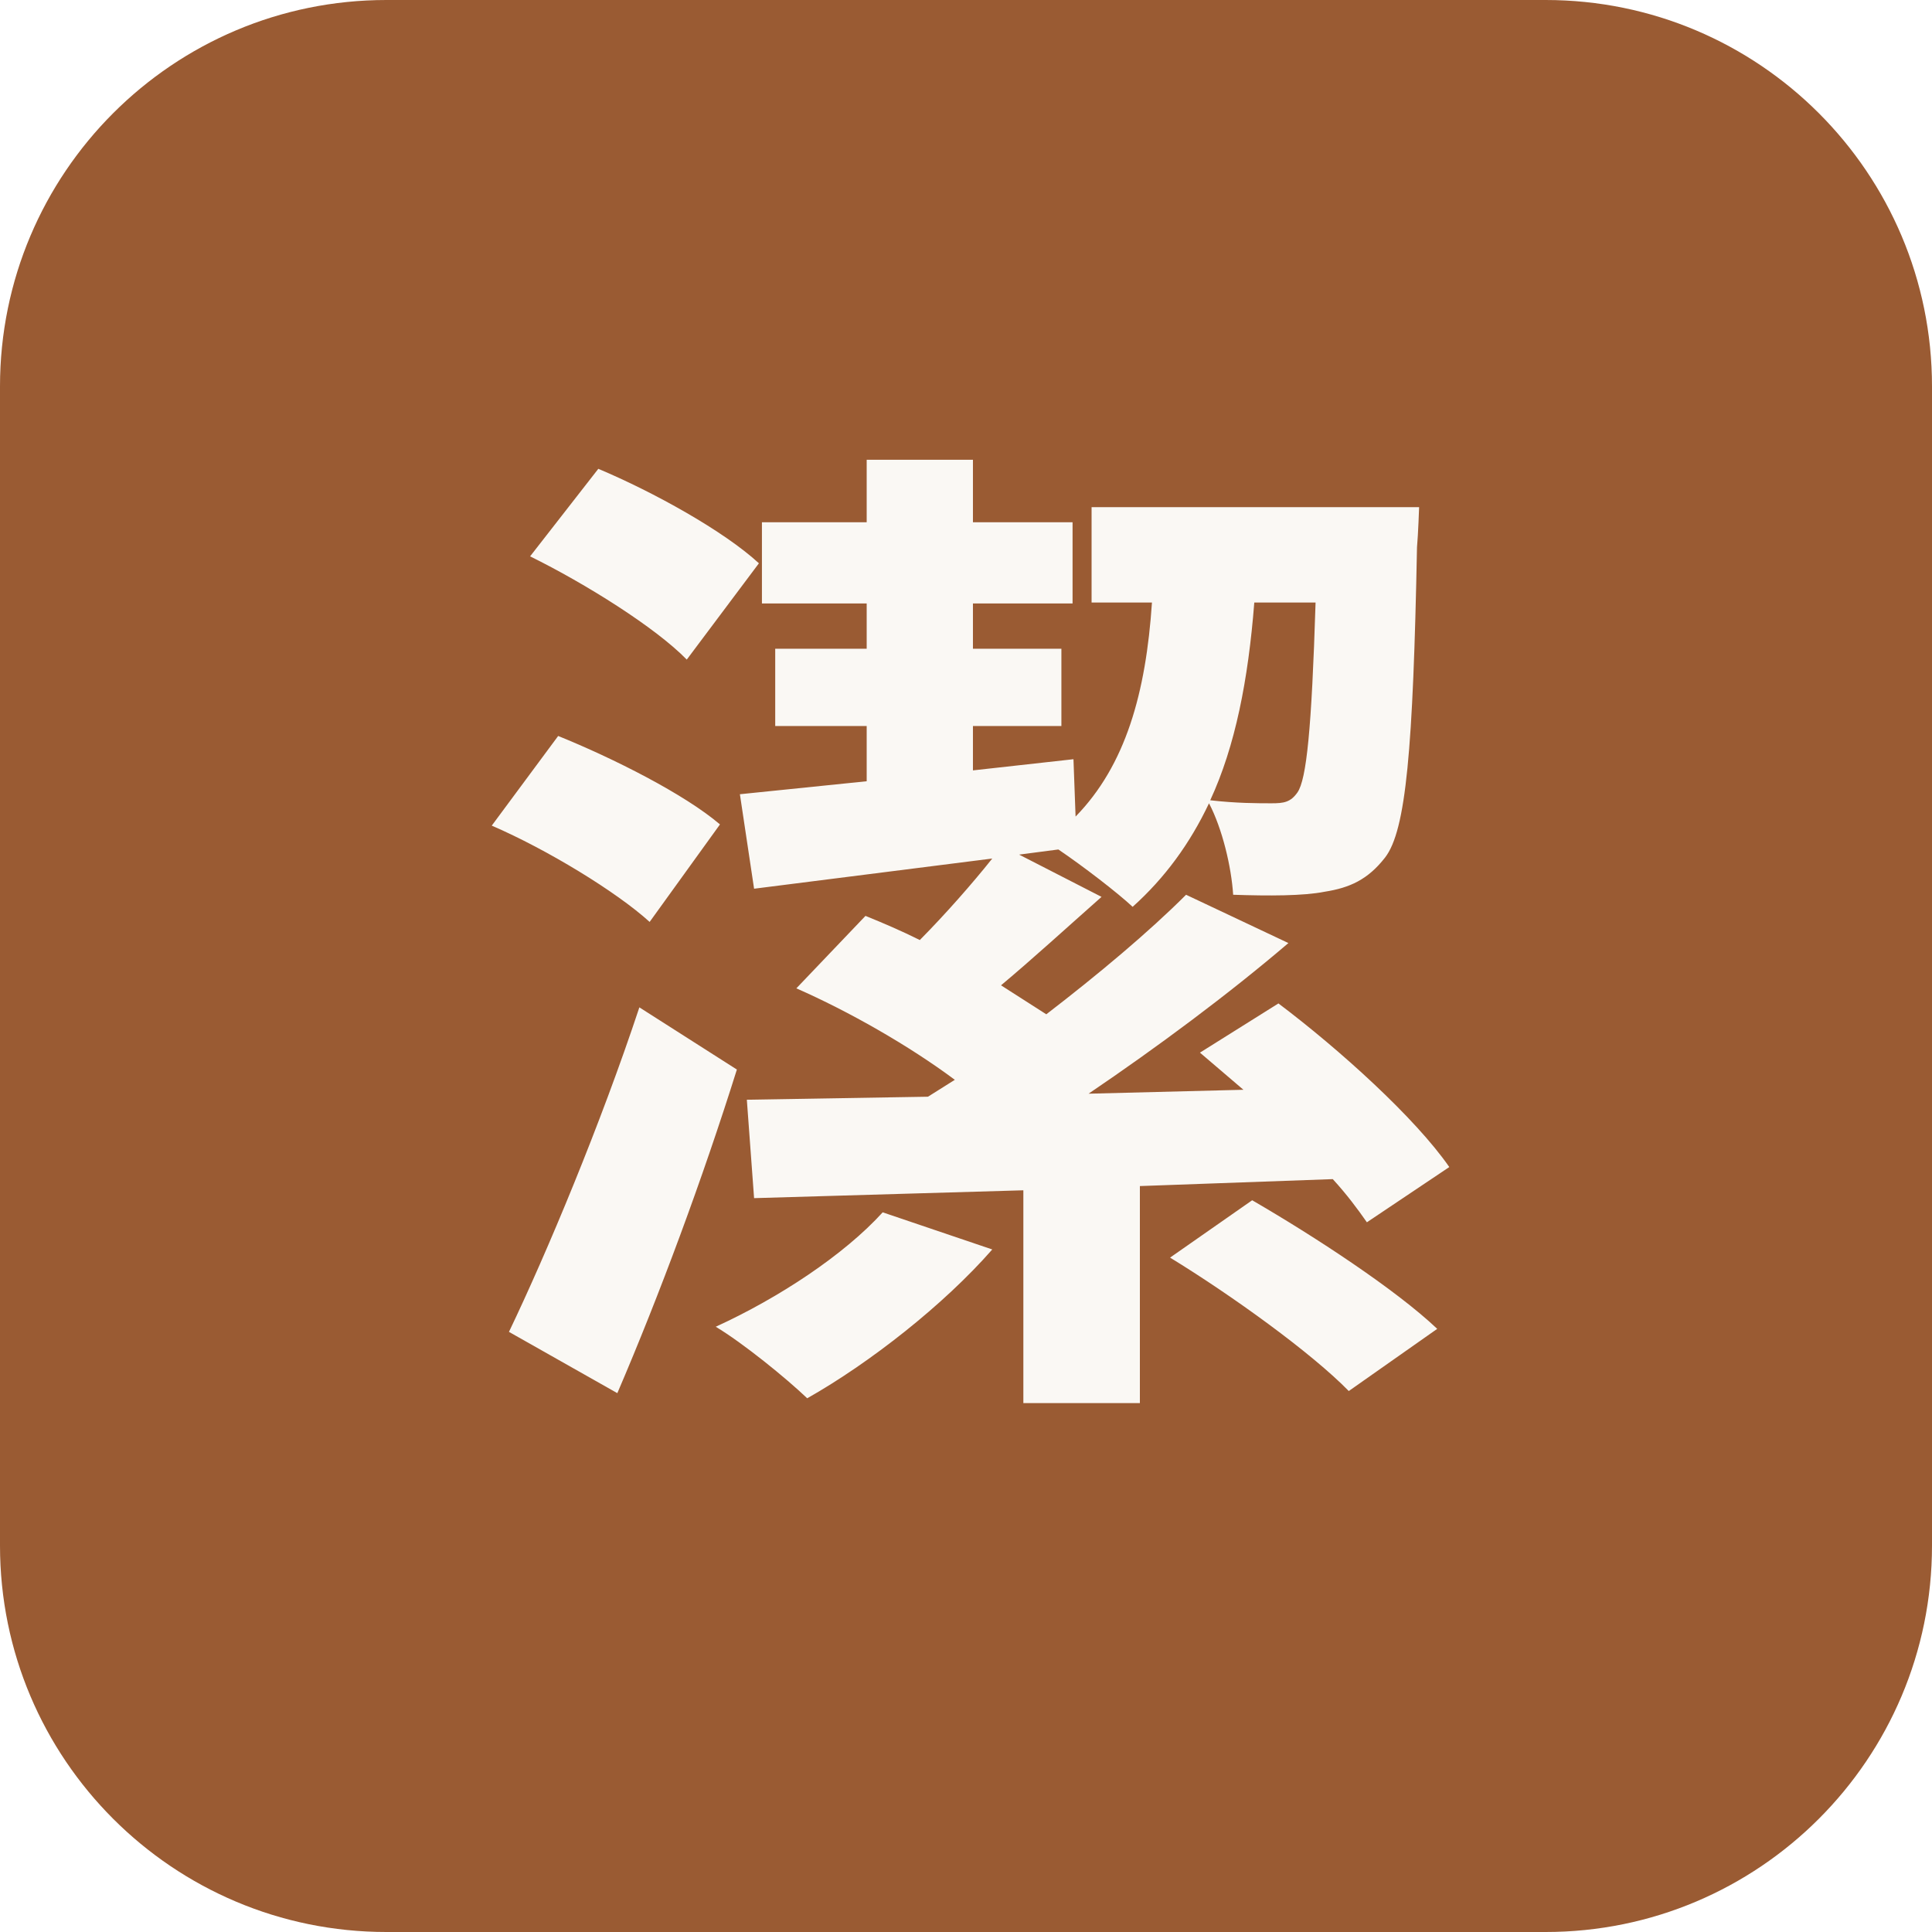
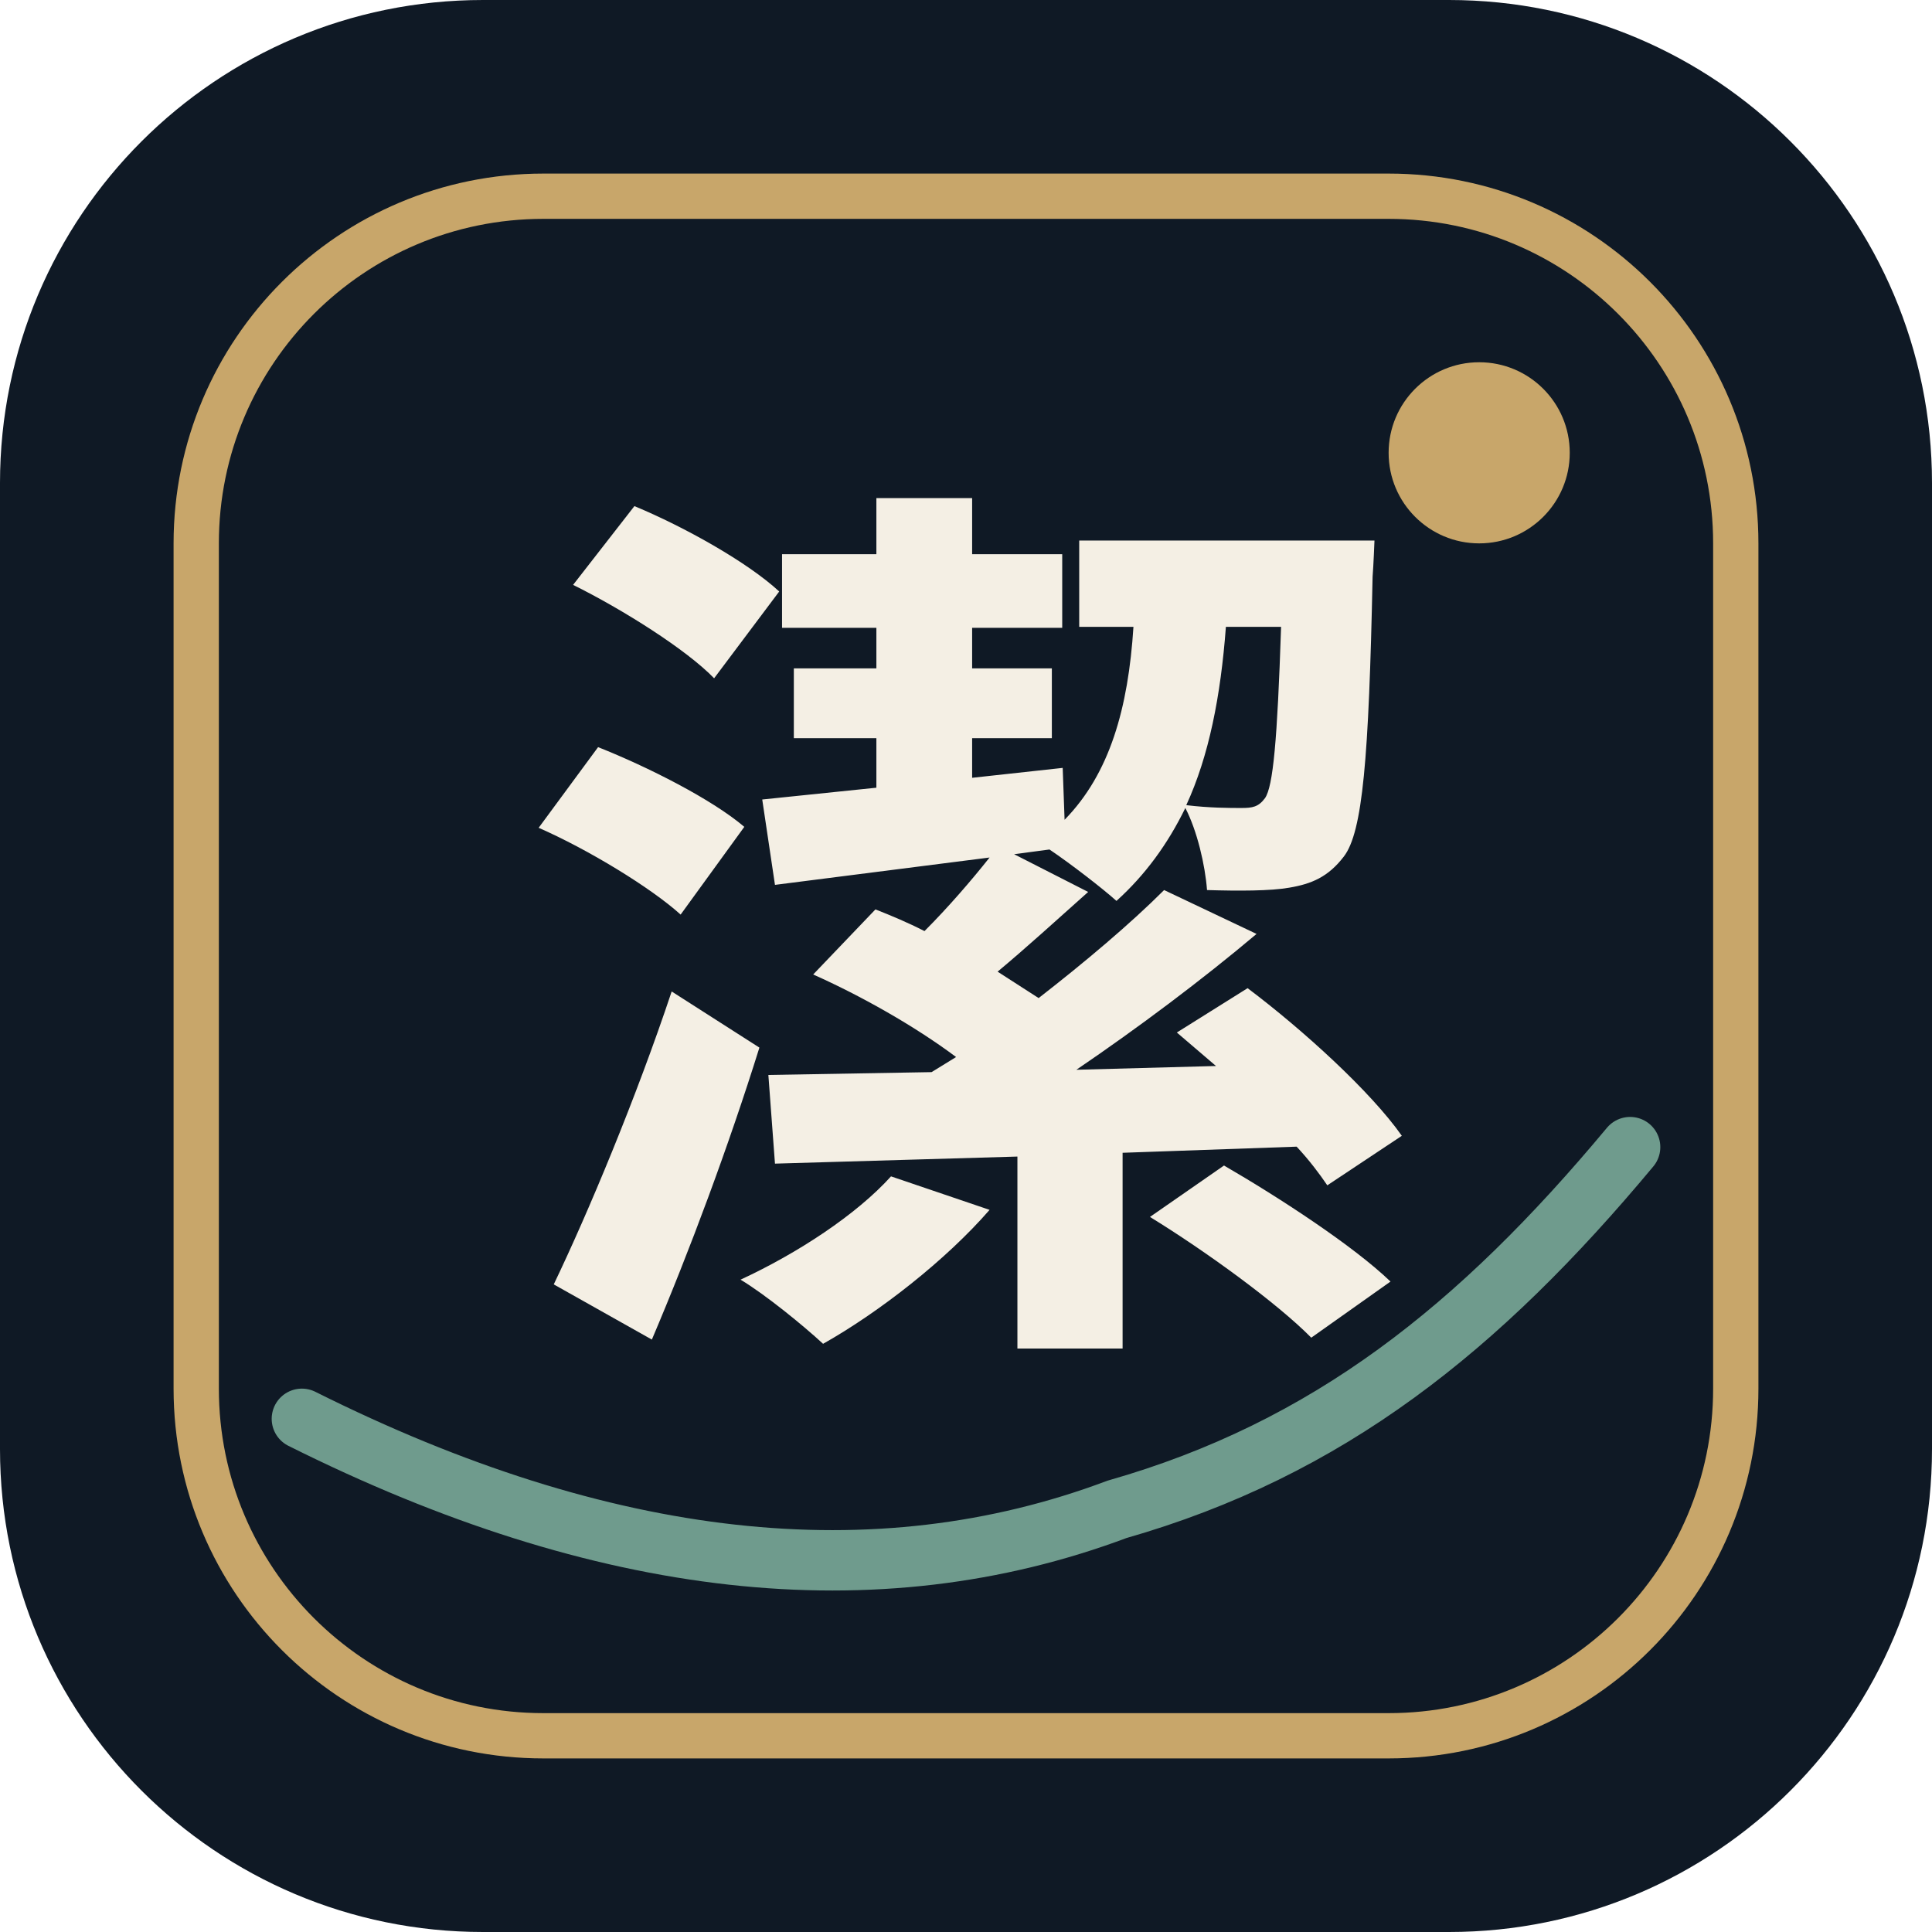
- <svg xmlns="http://www.w3.org/2000/svg" viewBox="0 0 100 100">
-   <rect width="100" height="100" rx="20" fill="#9a5b33" />
-   <text x="50" y="68" font-size="52" text-anchor="middle" fill="#faf8f4" font-family="sans-serif" font-weight="bold">潔</text>
+ <svg xmlns="http://www.w3.org/2000/svg" viewBox="0 0 64 64">
+   <rect width="64" height="64" rx="16" fill="#0f1925" />
+   <rect x="6.5" y="6.5" width="51" height="51" rx="11.5" fill="none" stroke="#c8a66a" stroke-width="1.5" />
+   <path d="M10 47c10 5 19 6 27 3 7-2 12-6 17-12" fill="none" stroke="#6f9b8d" stroke-width="2" stroke-linecap="round" />
+   <circle cx="49" cy="15" r="3" fill="#c8a66a" />
+   <text x="32" y="42" text-anchor="middle" fill="#f4efe4" font-family="Noto Serif TC, serif" font-size="30" font-weight="700">潔</text>
</svg>
